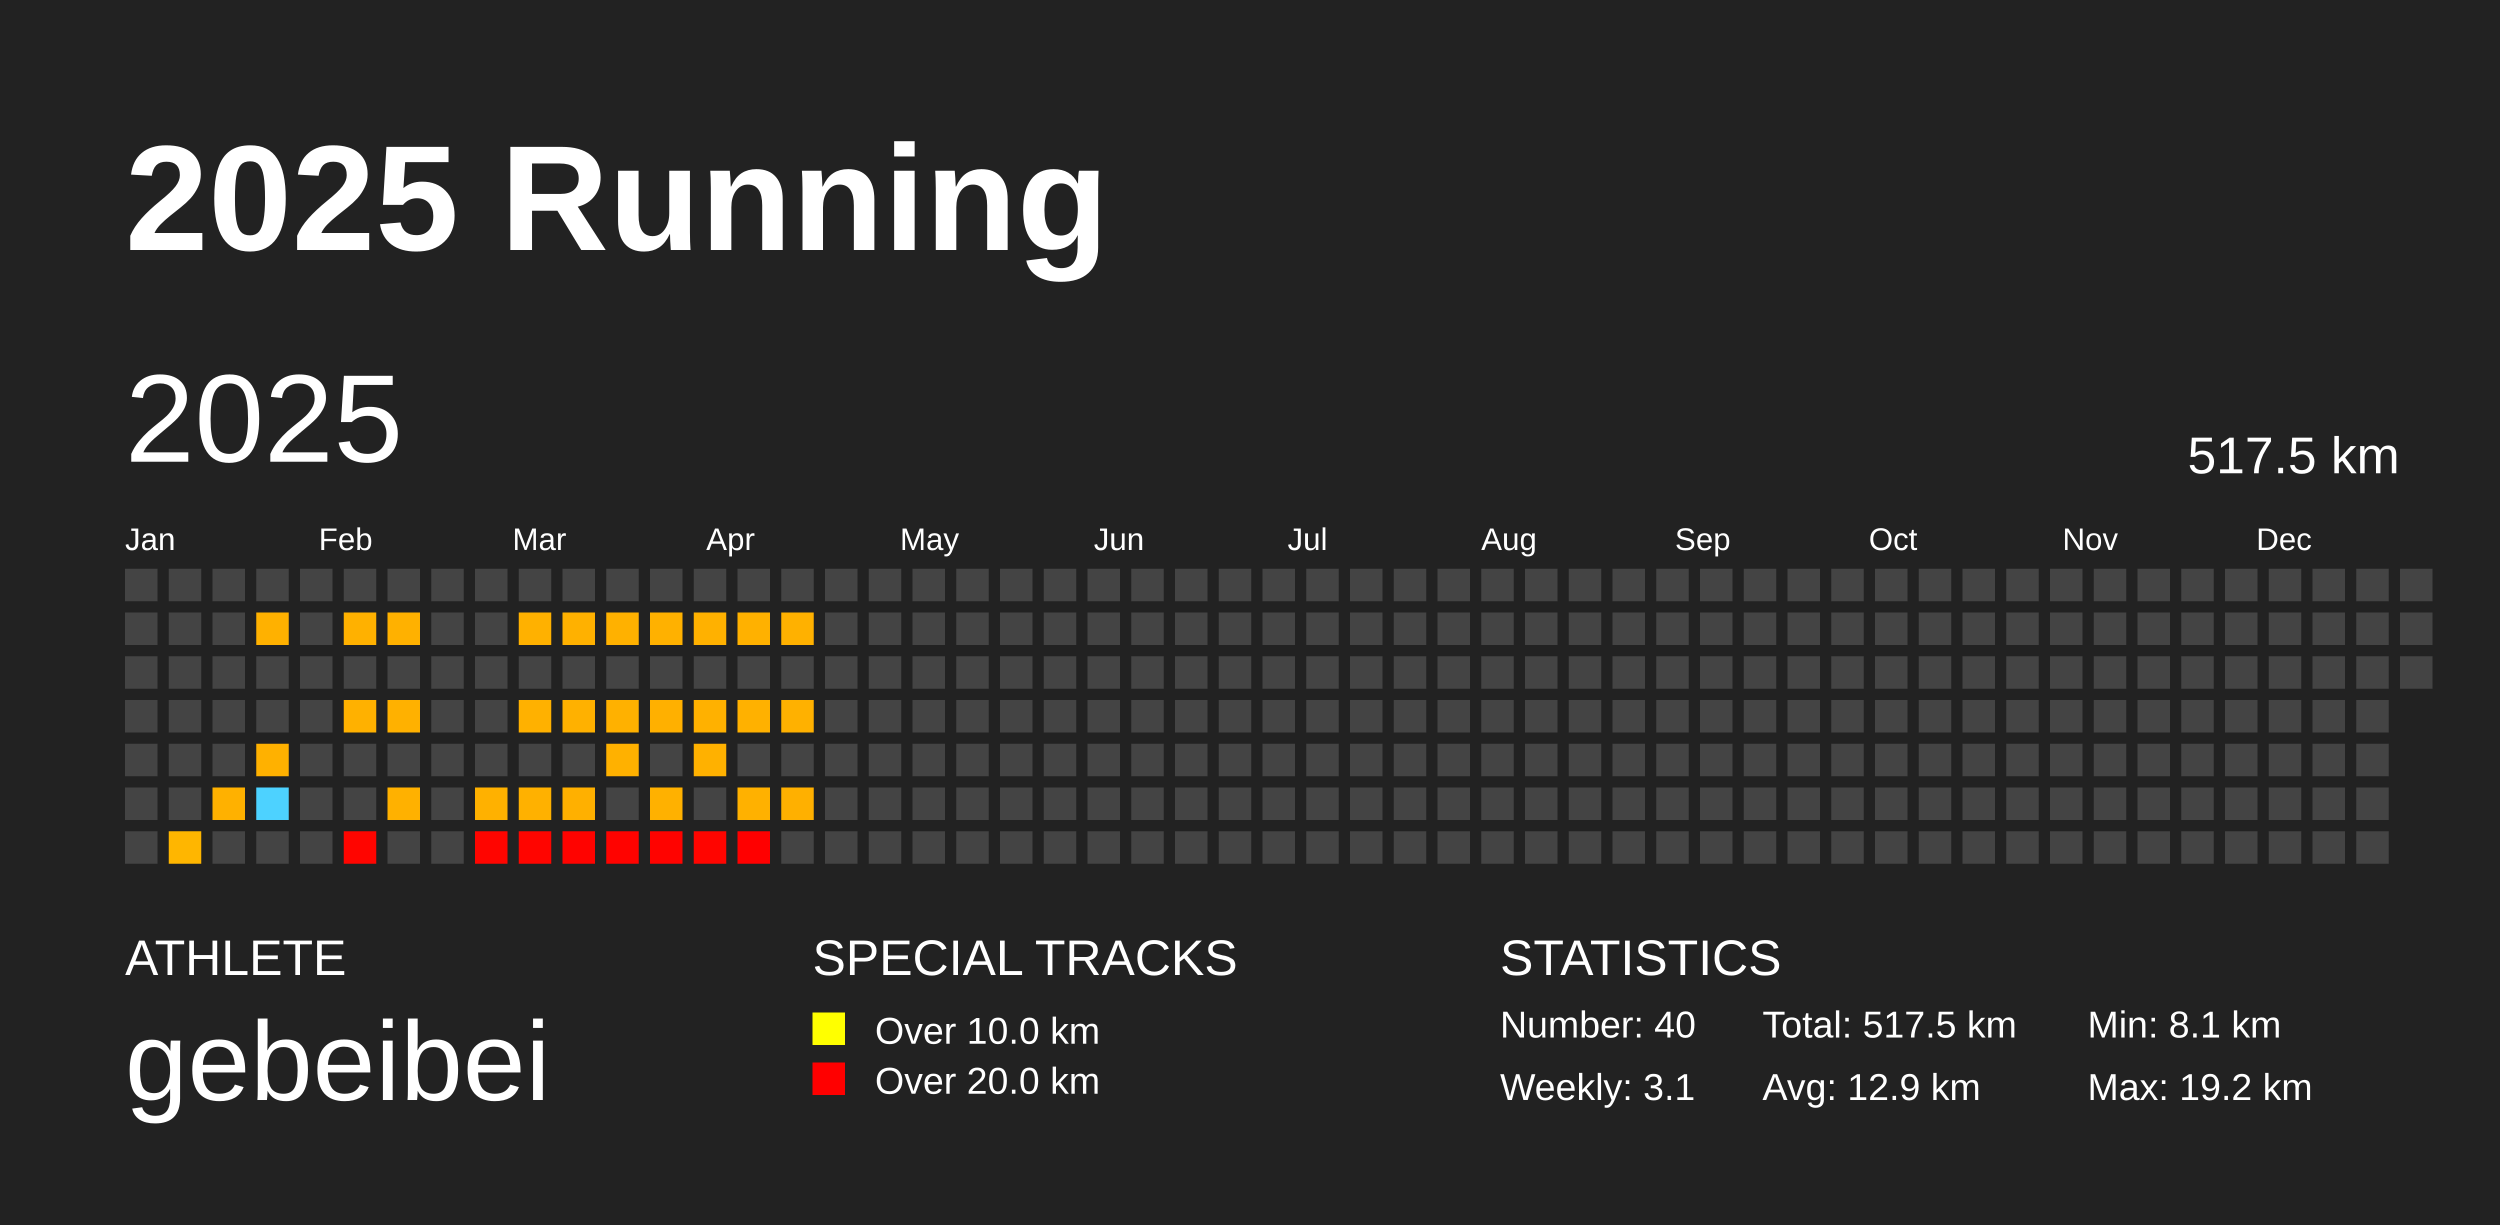
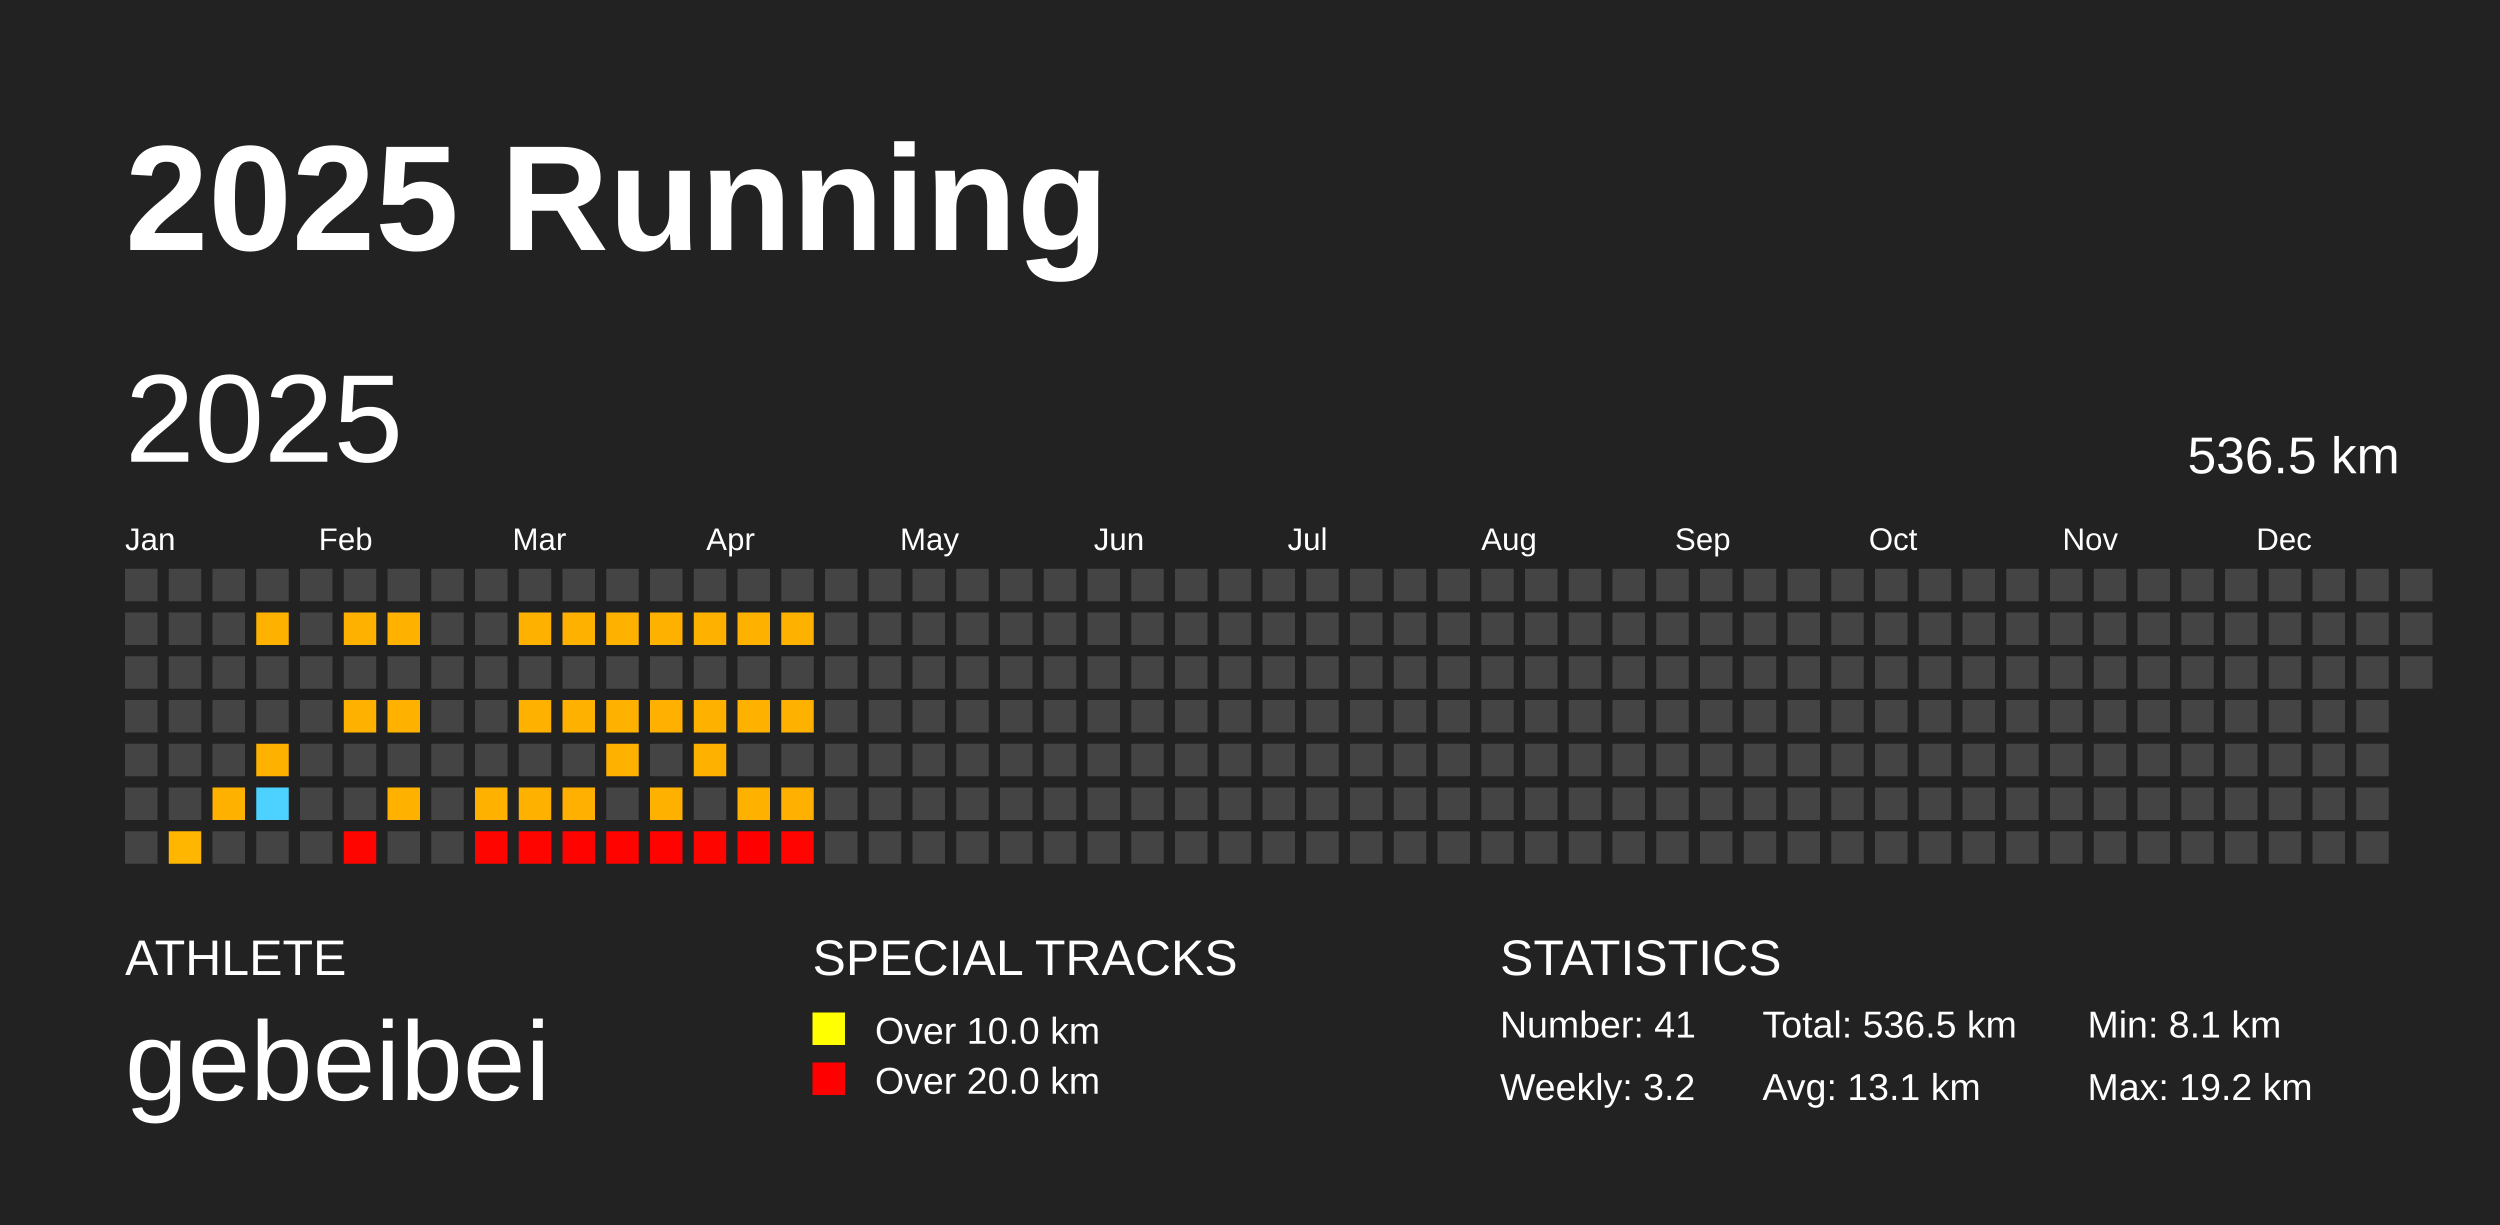
<svg xmlns="http://www.w3.org/2000/svg" baseProfile="full" height="98mm" version="1.1" viewBox="0,0,200,98" width="200mm">
  <defs />
  <rect fill="#222222" height="98" width="200" x="0" y="0" />
  <text fill="#FFFFFF" style="font-size:12px; font-family:Arial; font-weight:bold;" x="10" y="20">2025 Running</text>
  <text fill="#FFFFFF" style="font-size:4px; font-family:Arial" x="10" y="78">ATHLETE</text>
  <text fill="#FFFFFF" style="font-size:9px; font-family:Arial" x="10" y="88">gebeibei</text>
  <text fill="#FFFFFF" style="font-size:4px; font-family:Arial" x="65" y="78">SPECIAL TRACKS</text>
  <rect fill="yellow" height="2.6" width="2.6" x="65" y="81" />
  <text fill="#FFFFFF" style="font-size:3px; font-family:Arial" x="70" y="83.5">Over 10.0 km</text>
  <rect fill="red" height="2.6" width="2.6" x="65" y="85" />
  <text fill="#FFFFFF" style="font-size:3px; font-family:Arial" x="70" y="87.5">Over 20.0 km</text>
  <text fill="#FFFFFF" style="font-size:4px; font-family:Arial" x="120" y="78">STATISTICS</text>
-   <text fill="#FFFFFF" style="font-size:3px; font-family:Arial" x="120" y="83">Number: 40</text>
-   <text fill="#FFFFFF" style="font-size:3px; font-family:Arial" x="120" y="88">Weekly: 3.1</text>
-   <text fill="#FFFFFF" style="font-size:3px; font-family:Arial" x="141" y="83">Total: 517.5 km</text>
-   <text fill="#FFFFFF" style="font-size:3px; font-family:Arial" x="141" y="88">Avg: 12.9 km</text>
+   <text fill="#FFFFFF" style="font-size:3px; font-family:Arial" x="120" y="83">Number: 41</text>
+   <text fill="#FFFFFF" style="font-size:3px; font-family:Arial" x="120" y="88">Weekly: 3.2</text>
+   <text fill="#FFFFFF" style="font-size:3px; font-family:Arial" x="141" y="83">Total: 536.5 km</text>
+   <text fill="#FFFFFF" style="font-size:3px; font-family:Arial" x="141" y="88">Avg: 13.1 km</text>
  <text fill="#FFFFFF" style="font-size:3px; font-family:Arial" x="167" y="83">Min: 8.1 km</text>
  <text fill="#FFFFFF" style="font-size:3px; font-family:Arial" x="167" y="88">Max: 19.2 km</text>
  <text dominant-baseline="hanging" fill="#FFFFFF" style="font-size:10.0px; font-family:Arial;" x="10" y="30">2025</text>
-   <text dominant-baseline="hanging" fill="#FFFFFF" style="font-size:4.125px; font-family:Arial;" x="175" y="35">517.5 km</text>
+   <text dominant-baseline="hanging" fill="#FFFFFF" style="font-size:4.125px; font-family:Arial;" x="175" y="35">536.5 km</text>
  <text fill="#FFFFFF" style="font-size:2.5px; font-family:Arial" x="10.0" y="44">Jan</text>
  <text fill="#FFFFFF" style="font-size:2.5px; font-family:Arial" x="25.5" y="44">Feb</text>
  <text fill="#FFFFFF" style="font-size:2.5px; font-family:Arial" x="41.0" y="44">Mar</text>
  <text fill="#FFFFFF" style="font-size:2.5px; font-family:Arial" x="56.5" y="44">Apr</text>
  <text fill="#FFFFFF" style="font-size:2.5px; font-family:Arial" x="72.0" y="44">May</text>
  <text fill="#FFFFFF" style="font-size:2.5px; font-family:Arial" x="87.5" y="44">Jun</text>
  <text fill="#FFFFFF" style="font-size:2.5px; font-family:Arial" x="103.0" y="44">Jul</text>
  <text fill="#FFFFFF" style="font-size:2.5px; font-family:Arial" x="118.5" y="44">Aug</text>
  <text fill="#FFFFFF" style="font-size:2.5px; font-family:Arial" x="134.0" y="44">Sep</text>
  <text fill="#FFFFFF" style="font-size:2.5px; font-family:Arial" x="149.5" y="44">Oct</text>
  <text fill="#FFFFFF" style="font-size:2.5px; font-family:Arial" x="165.0" y="44">Nov</text>
  <text fill="#FFFFFF" style="font-size:2.5px; font-family:Arial" x="180.5" y="44">Dec</text>
  <rect fill="#444444" height="2.6" width="2.6" x="10.0" y="45.5" />
  <rect fill="#444444" height="2.6" width="2.6" x="10.0" y="49.0" />
  <rect fill="#444444" height="2.6" width="2.6" x="10.0" y="52.5" />
  <rect fill="#444444" height="2.6" width="2.6" x="10.0" y="56.0" />
  <rect fill="#444444" height="2.6" width="2.6" x="10.0" y="59.5" />
  <rect fill="#444444" height="2.6" width="2.6" x="10.0" y="63.0" />
  <rect fill="#444444" height="2.6" width="2.6" x="10.0" y="66.5" />
  <rect fill="#444444" height="2.6" width="2.6" x="13.5" y="45.5" />
  <rect fill="#444444" height="2.6" width="2.6" x="13.5" y="49.0" />
  <rect fill="#444444" height="2.6" width="2.6" x="13.5" y="52.5" />
  <rect fill="#444444" height="2.6" width="2.6" x="13.5" y="56.0" />
  <rect fill="#444444" height="2.6" width="2.6" x="13.5" y="59.5" />
  <rect fill="#444444" height="2.6" width="2.6" x="13.5" y="63.0" />
  <rect fill="#ffb600" height="2.6" width="2.6" x="13.5" y="66.5" />
  <rect fill="#444444" height="2.6" width="2.6" x="17.0" y="45.5" />
  <rect fill="#444444" height="2.6" width="2.6" x="17.0" y="49.0" />
  <rect fill="#444444" height="2.6" width="2.6" x="17.0" y="52.5" />
  <rect fill="#444444" height="2.6" width="2.6" x="17.0" y="56.0" />
  <rect fill="#444444" height="2.6" width="2.6" x="17.0" y="59.5" />
  <rect fill="#ffb100" height="2.6" width="2.6" x="17.0" y="63.0" />
  <rect fill="#444444" height="2.6" width="2.6" x="17.0" y="66.5" />
  <rect fill="#444444" height="2.6" width="2.6" x="20.5" y="45.5" />
  <rect fill="#ffb100" height="2.6" width="2.6" x="20.5" y="49.0" />
  <rect fill="#444444" height="2.6" width="2.6" x="20.5" y="52.5" />
  <rect fill="#444444" height="2.6" width="2.6" x="20.5" y="56.0" />
  <rect fill="#ffb100" height="2.6" width="2.6" x="20.5" y="59.5" />
  <rect fill="#4dd2ff" height="2.6" width="2.6" x="20.5" y="63.0" />
  <rect fill="#444444" height="2.6" width="2.6" x="20.5" y="66.5" />
  <rect fill="#444444" height="2.6" width="2.6" x="24.0" y="45.5" />
  <rect fill="#444444" height="2.6" width="2.6" x="24.0" y="49.0" />
  <rect fill="#444444" height="2.6" width="2.6" x="24.0" y="52.5" />
  <rect fill="#444444" height="2.6" width="2.6" x="24.0" y="56.0" />
  <rect fill="#444444" height="2.6" width="2.6" x="24.0" y="59.5" />
  <rect fill="#444444" height="2.6" width="2.6" x="24.0" y="63.0" />
  <rect fill="#444444" height="2.6" width="2.6" x="24.0" y="66.5" />
  <rect fill="#444444" height="2.6" width="2.6" x="27.5" y="45.5" />
  <rect fill="#ffb100" height="2.6" width="2.6" x="27.5" y="49.0" />
  <rect fill="#444444" height="2.6" width="2.6" x="27.5" y="52.5" />
  <rect fill="#ffb100" height="2.6" width="2.6" x="27.5" y="56.0" />
  <rect fill="#444444" height="2.6" width="2.6" x="27.5" y="59.5" />
  <rect fill="#444444" height="2.6" width="2.6" x="27.5" y="63.0" />
  <rect fill="#ff0500" height="2.6" width="2.6" x="27.5" y="66.5" />
  <rect fill="#444444" height="2.6" width="2.6" x="31.0" y="45.5" />
  <rect fill="#ffb100" height="2.6" width="2.6" x="31.0" y="49.0" />
  <rect fill="#444444" height="2.6" width="2.6" x="31.0" y="52.5" />
  <rect fill="#ffb100" height="2.6" width="2.6" x="31.0" y="56.0" />
  <rect fill="#444444" height="2.6" width="2.6" x="31.0" y="59.5" />
  <rect fill="#ffb100" height="2.6" width="2.6" x="31.0" y="63.0" />
  <rect fill="#444444" height="2.6" width="2.6" x="31.0" y="66.5" />
  <rect fill="#444444" height="2.6" width="2.6" x="34.5" y="45.5" />
  <rect fill="#444444" height="2.6" width="2.6" x="34.5" y="49.0" />
  <rect fill="#444444" height="2.6" width="2.6" x="34.5" y="52.5" />
  <rect fill="#444444" height="2.6" width="2.6" x="34.5" y="56.0" />
  <rect fill="#444444" height="2.6" width="2.6" x="34.5" y="59.5" />
  <rect fill="#444444" height="2.6" width="2.6" x="34.5" y="63.0" />
  <rect fill="#444444" height="2.6" width="2.6" x="34.5" y="66.5" />
  <rect fill="#444444" height="2.6" width="2.6" x="38.0" y="45.5" />
  <rect fill="#444444" height="2.6" width="2.6" x="38.0" y="49.0" />
  <rect fill="#444444" height="2.6" width="2.6" x="38.0" y="52.5" />
  <rect fill="#444444" height="2.6" width="2.6" x="38.0" y="56.0" />
  <rect fill="#444444" height="2.6" width="2.6" x="38.0" y="59.5" />
  <rect fill="#ffb100" height="2.6" width="2.6" x="38.0" y="63.0" />
  <rect fill="#ff0500" height="2.6" width="2.6" x="38.0" y="66.5" />
  <rect fill="#444444" height="2.6" width="2.6" x="41.5" y="45.5" />
  <rect fill="#ffb100" height="2.6" width="2.6" x="41.5" y="49.0" />
  <rect fill="#444444" height="2.6" width="2.6" x="41.5" y="52.5" />
  <rect fill="#ffb100" height="2.6" width="2.6" x="41.5" y="56.0" />
  <rect fill="#444444" height="2.6" width="2.6" x="41.5" y="59.5" />
  <rect fill="#ffb100" height="2.6" width="2.6" x="41.5" y="63.0" />
  <rect fill="#ff0500" height="2.6" width="2.6" x="41.5" y="66.5" />
  <rect fill="#444444" height="2.6" width="2.6" x="45.0" y="45.5" />
  <rect fill="#ffb100" height="2.6" width="2.6" x="45.0" y="49.0" />
  <rect fill="#444444" height="2.6" width="2.6" x="45.0" y="52.5" />
  <rect fill="#ffb100" height="2.6" width="2.6" x="45.0" y="56.0" />
  <rect fill="#444444" height="2.6" width="2.6" x="45.0" y="59.5" />
  <rect fill="#ffb000" height="2.6" width="2.6" x="45.0" y="63.0" />
  <rect fill="#ff0300" height="2.6" width="2.6" x="45.0" y="66.5" />
  <rect fill="#444444" height="2.6" width="2.6" x="48.5" y="45.5" />
  <rect fill="#ffb100" height="2.6" width="2.6" x="48.5" y="49.0" />
  <rect fill="#444444" height="2.6" width="2.6" x="48.5" y="52.5" />
  <rect fill="#ffb100" height="2.6" width="2.6" x="48.5" y="56.0" />
  <rect fill="#ffb100" height="2.6" width="2.6" x="48.5" y="59.5" />
  <rect fill="#444444" height="2.6" width="2.6" x="48.5" y="63.0" />
  <rect fill="#ff0300" height="2.6" width="2.6" x="48.5" y="66.5" />
  <rect fill="#444444" height="2.6" width="2.6" x="52.0" y="45.5" />
  <rect fill="#ffb100" height="2.6" width="2.6" x="52.0" y="49.0" />
  <rect fill="#444444" height="2.6" width="2.6" x="52.0" y="52.5" />
  <rect fill="#ffb000" height="2.6" width="2.6" x="52.0" y="56.0" />
  <rect fill="#444444" height="2.6" width="2.6" x="52.0" y="59.5" />
  <rect fill="#ffb100" height="2.6" width="2.6" x="52.0" y="63.0" />
  <rect fill="#ff0300" height="2.6" width="2.6" x="52.0" y="66.5" />
  <rect fill="#444444" height="2.6" width="2.6" x="55.5" y="45.5" />
  <rect fill="#ffb100" height="2.6" width="2.6" x="55.5" y="49.0" />
  <rect fill="#444444" height="2.6" width="2.6" x="55.5" y="52.5" />
  <rect fill="#ffb100" height="2.6" width="2.6" x="55.5" y="56.0" />
  <rect fill="#ffb100" height="2.6" width="2.6" x="55.5" y="59.5" />
  <rect fill="#444444" height="2.6" width="2.6" x="55.5" y="63.0" />
  <rect fill="#ff0500" height="2.6" width="2.6" x="55.5" y="66.5" />
  <rect fill="#444444" height="2.6" width="2.6" x="59.0" y="45.5" />
  <rect fill="#ffb100" height="2.6" width="2.6" x="59.0" y="49.0" />
  <rect fill="#444444" height="2.6" width="2.6" x="59.0" y="52.5" />
  <rect fill="#ffb100" height="2.6" width="2.6" x="59.0" y="56.0" />
  <rect fill="#444444" height="2.6" width="2.6" x="59.0" y="59.5" />
  <rect fill="#ffb100" height="2.6" width="2.6" x="59.0" y="63.0" />
  <rect fill="#ff0000" height="2.6" width="2.6" x="59.0" y="66.5" />
  <rect fill="#444444" height="2.6" width="2.6" x="62.5" y="45.5" />
  <rect fill="#ffb100" height="2.6" width="2.6" x="62.5" y="49.0" />
  <rect fill="#444444" height="2.6" width="2.6" x="62.5" y="52.5" />
  <rect fill="#ffb100" height="2.6" width="2.6" x="62.5" y="56.0" />
  <rect fill="#444444" height="2.6" width="2.6" x="62.5" y="59.5" />
  <rect fill="#ffb000" height="2.6" width="2.6" x="62.5" y="63.0" />
-   <rect fill="#444444" height="2.6" width="2.6" x="62.5" y="66.5" />
+   <rect fill="#ff0400" height="2.6" width="2.6" x="62.5" y="66.5" />
  <rect fill="#444444" height="2.6" width="2.6" x="66.0" y="45.5" />
  <rect fill="#444444" height="2.6" width="2.6" x="66.0" y="49.0" />
  <rect fill="#444444" height="2.6" width="2.6" x="66.0" y="52.5" />
  <rect fill="#444444" height="2.6" width="2.6" x="66.0" y="56.0" />
  <rect fill="#444444" height="2.6" width="2.6" x="66.0" y="59.5" />
  <rect fill="#444444" height="2.6" width="2.6" x="66.0" y="63.0" />
  <rect fill="#444444" height="2.6" width="2.6" x="66.0" y="66.5" />
  <rect fill="#444444" height="2.6" width="2.6" x="69.5" y="45.5" />
  <rect fill="#444444" height="2.6" width="2.6" x="69.5" y="49.0" />
  <rect fill="#444444" height="2.6" width="2.6" x="69.5" y="52.5" />
  <rect fill="#444444" height="2.6" width="2.6" x="69.5" y="56.0" />
  <rect fill="#444444" height="2.6" width="2.6" x="69.5" y="59.5" />
  <rect fill="#444444" height="2.6" width="2.6" x="69.5" y="63.0" />
  <rect fill="#444444" height="2.6" width="2.6" x="69.5" y="66.5" />
  <rect fill="#444444" height="2.6" width="2.6" x="73.0" y="45.5" />
  <rect fill="#444444" height="2.6" width="2.6" x="73.0" y="49.0" />
  <rect fill="#444444" height="2.6" width="2.6" x="73.0" y="52.5" />
  <rect fill="#444444" height="2.6" width="2.6" x="73.0" y="56.0" />
  <rect fill="#444444" height="2.6" width="2.6" x="73.0" y="59.5" />
  <rect fill="#444444" height="2.6" width="2.6" x="73.0" y="63.0" />
  <rect fill="#444444" height="2.6" width="2.6" x="73.0" y="66.5" />
  <rect fill="#444444" height="2.6" width="2.6" x="76.5" y="45.5" />
  <rect fill="#444444" height="2.6" width="2.6" x="76.5" y="49.0" />
  <rect fill="#444444" height="2.6" width="2.6" x="76.5" y="52.5" />
  <rect fill="#444444" height="2.6" width="2.6" x="76.5" y="56.0" />
  <rect fill="#444444" height="2.6" width="2.6" x="76.5" y="59.5" />
  <rect fill="#444444" height="2.6" width="2.6" x="76.5" y="63.0" />
  <rect fill="#444444" height="2.6" width="2.6" x="76.5" y="66.5" />
  <rect fill="#444444" height="2.6" width="2.6" x="80.0" y="45.5" />
  <rect fill="#444444" height="2.6" width="2.6" x="80.0" y="49.0" />
  <rect fill="#444444" height="2.6" width="2.6" x="80.0" y="52.5" />
  <rect fill="#444444" height="2.6" width="2.6" x="80.0" y="56.0" />
  <rect fill="#444444" height="2.6" width="2.6" x="80.0" y="59.5" />
  <rect fill="#444444" height="2.6" width="2.6" x="80.0" y="63.0" />
  <rect fill="#444444" height="2.6" width="2.6" x="80.0" y="66.5" />
  <rect fill="#444444" height="2.6" width="2.6" x="83.5" y="45.5" />
  <rect fill="#444444" height="2.6" width="2.6" x="83.5" y="49.0" />
  <rect fill="#444444" height="2.6" width="2.6" x="83.5" y="52.5" />
  <rect fill="#444444" height="2.6" width="2.6" x="83.5" y="56.0" />
  <rect fill="#444444" height="2.6" width="2.6" x="83.5" y="59.5" />
  <rect fill="#444444" height="2.6" width="2.6" x="83.5" y="63.0" />
  <rect fill="#444444" height="2.6" width="2.6" x="83.5" y="66.5" />
  <rect fill="#444444" height="2.6" width="2.6" x="87.0" y="45.5" />
  <rect fill="#444444" height="2.6" width="2.6" x="87.0" y="49.0" />
  <rect fill="#444444" height="2.6" width="2.6" x="87.0" y="52.5" />
  <rect fill="#444444" height="2.6" width="2.6" x="87.0" y="56.0" />
  <rect fill="#444444" height="2.6" width="2.6" x="87.0" y="59.5" />
  <rect fill="#444444" height="2.6" width="2.6" x="87.0" y="63.0" />
  <rect fill="#444444" height="2.6" width="2.6" x="87.0" y="66.5" />
  <rect fill="#444444" height="2.6" width="2.6" x="90.5" y="45.5" />
  <rect fill="#444444" height="2.6" width="2.6" x="90.5" y="49.0" />
  <rect fill="#444444" height="2.6" width="2.6" x="90.5" y="52.5" />
  <rect fill="#444444" height="2.6" width="2.6" x="90.5" y="56.0" />
  <rect fill="#444444" height="2.6" width="2.6" x="90.5" y="59.5" />
  <rect fill="#444444" height="2.6" width="2.6" x="90.5" y="63.0" />
  <rect fill="#444444" height="2.6" width="2.6" x="90.5" y="66.5" />
  <rect fill="#444444" height="2.6" width="2.6" x="94.0" y="45.5" />
  <rect fill="#444444" height="2.6" width="2.6" x="94.0" y="49.0" />
  <rect fill="#444444" height="2.6" width="2.6" x="94.0" y="52.5" />
  <rect fill="#444444" height="2.6" width="2.6" x="94.0" y="56.0" />
  <rect fill="#444444" height="2.6" width="2.6" x="94.0" y="59.5" />
  <rect fill="#444444" height="2.6" width="2.6" x="94.0" y="63.0" />
  <rect fill="#444444" height="2.6" width="2.6" x="94.0" y="66.5" />
  <rect fill="#444444" height="2.6" width="2.6" x="97.5" y="45.5" />
  <rect fill="#444444" height="2.6" width="2.6" x="97.5" y="49.0" />
  <rect fill="#444444" height="2.6" width="2.6" x="97.5" y="52.5" />
  <rect fill="#444444" height="2.6" width="2.6" x="97.5" y="56.0" />
  <rect fill="#444444" height="2.6" width="2.6" x="97.5" y="59.5" />
  <rect fill="#444444" height="2.6" width="2.6" x="97.5" y="63.0" />
  <rect fill="#444444" height="2.6" width="2.6" x="97.5" y="66.5" />
  <rect fill="#444444" height="2.6" width="2.6" x="101.0" y="45.5" />
  <rect fill="#444444" height="2.6" width="2.6" x="101.0" y="49.0" />
  <rect fill="#444444" height="2.6" width="2.6" x="101.0" y="52.5" />
  <rect fill="#444444" height="2.6" width="2.6" x="101.0" y="56.0" />
  <rect fill="#444444" height="2.6" width="2.6" x="101.0" y="59.5" />
  <rect fill="#444444" height="2.6" width="2.6" x="101.0" y="63.0" />
  <rect fill="#444444" height="2.6" width="2.6" x="101.0" y="66.5" />
  <rect fill="#444444" height="2.6" width="2.6" x="104.5" y="45.5" />
  <rect fill="#444444" height="2.6" width="2.6" x="104.5" y="49.0" />
  <rect fill="#444444" height="2.6" width="2.6" x="104.5" y="52.5" />
  <rect fill="#444444" height="2.6" width="2.6" x="104.5" y="56.0" />
  <rect fill="#444444" height="2.6" width="2.6" x="104.5" y="59.5" />
  <rect fill="#444444" height="2.6" width="2.6" x="104.5" y="63.0" />
  <rect fill="#444444" height="2.6" width="2.6" x="104.5" y="66.5" />
  <rect fill="#444444" height="2.6" width="2.6" x="108.0" y="45.5" />
  <rect fill="#444444" height="2.6" width="2.6" x="108.0" y="49.0" />
  <rect fill="#444444" height="2.6" width="2.6" x="108.0" y="52.5" />
  <rect fill="#444444" height="2.6" width="2.6" x="108.0" y="56.0" />
  <rect fill="#444444" height="2.6" width="2.6" x="108.0" y="59.5" />
  <rect fill="#444444" height="2.6" width="2.6" x="108.0" y="63.0" />
  <rect fill="#444444" height="2.6" width="2.6" x="108.0" y="66.5" />
  <rect fill="#444444" height="2.6" width="2.6" x="111.5" y="45.5" />
  <rect fill="#444444" height="2.6" width="2.6" x="111.5" y="49.0" />
  <rect fill="#444444" height="2.6" width="2.6" x="111.5" y="52.5" />
  <rect fill="#444444" height="2.6" width="2.6" x="111.5" y="56.0" />
  <rect fill="#444444" height="2.6" width="2.6" x="111.5" y="59.5" />
  <rect fill="#444444" height="2.6" width="2.6" x="111.5" y="63.0" />
  <rect fill="#444444" height="2.6" width="2.6" x="111.5" y="66.5" />
  <rect fill="#444444" height="2.6" width="2.6" x="115.0" y="45.5" />
  <rect fill="#444444" height="2.6" width="2.6" x="115.0" y="49.0" />
  <rect fill="#444444" height="2.6" width="2.6" x="115.0" y="52.5" />
  <rect fill="#444444" height="2.6" width="2.6" x="115.0" y="56.0" />
  <rect fill="#444444" height="2.6" width="2.6" x="115.0" y="59.5" />
  <rect fill="#444444" height="2.6" width="2.6" x="115.0" y="63.0" />
  <rect fill="#444444" height="2.6" width="2.6" x="115.0" y="66.5" />
  <rect fill="#444444" height="2.6" width="2.6" x="118.5" y="45.5" />
  <rect fill="#444444" height="2.6" width="2.6" x="118.5" y="49.0" />
  <rect fill="#444444" height="2.6" width="2.6" x="118.5" y="52.5" />
  <rect fill="#444444" height="2.6" width="2.6" x="118.5" y="56.0" />
  <rect fill="#444444" height="2.6" width="2.6" x="118.5" y="59.5" />
  <rect fill="#444444" height="2.6" width="2.6" x="118.5" y="63.0" />
  <rect fill="#444444" height="2.6" width="2.6" x="118.5" y="66.5" />
  <rect fill="#444444" height="2.6" width="2.6" x="122.0" y="45.5" />
  <rect fill="#444444" height="2.6" width="2.6" x="122.0" y="49.0" />
  <rect fill="#444444" height="2.6" width="2.6" x="122.0" y="52.5" />
  <rect fill="#444444" height="2.6" width="2.6" x="122.0" y="56.0" />
  <rect fill="#444444" height="2.6" width="2.6" x="122.0" y="59.5" />
  <rect fill="#444444" height="2.6" width="2.6" x="122.0" y="63.0" />
  <rect fill="#444444" height="2.6" width="2.6" x="122.0" y="66.5" />
  <rect fill="#444444" height="2.6" width="2.6" x="125.5" y="45.5" />
  <rect fill="#444444" height="2.6" width="2.6" x="125.5" y="49.0" />
  <rect fill="#444444" height="2.6" width="2.6" x="125.5" y="52.5" />
  <rect fill="#444444" height="2.6" width="2.6" x="125.5" y="56.0" />
  <rect fill="#444444" height="2.6" width="2.6" x="125.5" y="59.5" />
  <rect fill="#444444" height="2.6" width="2.6" x="125.5" y="63.0" />
  <rect fill="#444444" height="2.6" width="2.6" x="125.5" y="66.5" />
  <rect fill="#444444" height="2.6" width="2.6" x="129.0" y="45.5" />
  <rect fill="#444444" height="2.6" width="2.6" x="129.0" y="49.0" />
  <rect fill="#444444" height="2.6" width="2.6" x="129.0" y="52.5" />
  <rect fill="#444444" height="2.6" width="2.6" x="129.0" y="56.0" />
  <rect fill="#444444" height="2.6" width="2.6" x="129.0" y="59.5" />
  <rect fill="#444444" height="2.6" width="2.6" x="129.0" y="63.0" />
  <rect fill="#444444" height="2.6" width="2.6" x="129.0" y="66.5" />
  <rect fill="#444444" height="2.6" width="2.6" x="132.5" y="45.5" />
  <rect fill="#444444" height="2.6" width="2.6" x="132.5" y="49.0" />
  <rect fill="#444444" height="2.6" width="2.6" x="132.5" y="52.5" />
  <rect fill="#444444" height="2.6" width="2.6" x="132.5" y="56.0" />
  <rect fill="#444444" height="2.6" width="2.6" x="132.5" y="59.5" />
  <rect fill="#444444" height="2.6" width="2.6" x="132.5" y="63.0" />
  <rect fill="#444444" height="2.6" width="2.6" x="132.5" y="66.5" />
  <rect fill="#444444" height="2.6" width="2.6" x="136.0" y="45.5" />
  <rect fill="#444444" height="2.6" width="2.6" x="136.0" y="49.0" />
  <rect fill="#444444" height="2.6" width="2.6" x="136.0" y="52.5" />
  <rect fill="#444444" height="2.6" width="2.6" x="136.0" y="56.0" />
  <rect fill="#444444" height="2.6" width="2.6" x="136.0" y="59.5" />
  <rect fill="#444444" height="2.6" width="2.6" x="136.0" y="63.0" />
  <rect fill="#444444" height="2.6" width="2.6" x="136.0" y="66.5" />
  <rect fill="#444444" height="2.6" width="2.6" x="139.5" y="45.5" />
  <rect fill="#444444" height="2.6" width="2.6" x="139.5" y="49.0" />
  <rect fill="#444444" height="2.6" width="2.6" x="139.5" y="52.5" />
  <rect fill="#444444" height="2.6" width="2.6" x="139.5" y="56.0" />
  <rect fill="#444444" height="2.6" width="2.6" x="139.5" y="59.5" />
  <rect fill="#444444" height="2.6" width="2.6" x="139.5" y="63.0" />
  <rect fill="#444444" height="2.6" width="2.6" x="139.5" y="66.5" />
  <rect fill="#444444" height="2.6" width="2.6" x="143.0" y="45.5" />
  <rect fill="#444444" height="2.6" width="2.6" x="143.0" y="49.0" />
  <rect fill="#444444" height="2.6" width="2.6" x="143.0" y="52.5" />
  <rect fill="#444444" height="2.6" width="2.6" x="143.0" y="56.0" />
  <rect fill="#444444" height="2.6" width="2.6" x="143.0" y="59.5" />
  <rect fill="#444444" height="2.6" width="2.6" x="143.0" y="63.0" />
  <rect fill="#444444" height="2.6" width="2.6" x="143.0" y="66.5" />
  <rect fill="#444444" height="2.6" width="2.6" x="146.5" y="45.5" />
  <rect fill="#444444" height="2.6" width="2.6" x="146.5" y="49.0" />
  <rect fill="#444444" height="2.6" width="2.6" x="146.5" y="52.5" />
  <rect fill="#444444" height="2.6" width="2.6" x="146.5" y="56.0" />
  <rect fill="#444444" height="2.6" width="2.6" x="146.5" y="59.5" />
  <rect fill="#444444" height="2.6" width="2.6" x="146.5" y="63.0" />
  <rect fill="#444444" height="2.6" width="2.6" x="146.5" y="66.5" />
  <rect fill="#444444" height="2.6" width="2.6" x="150.0" y="45.5" />
  <rect fill="#444444" height="2.6" width="2.6" x="150.0" y="49.0" />
  <rect fill="#444444" height="2.6" width="2.6" x="150.0" y="52.5" />
  <rect fill="#444444" height="2.6" width="2.6" x="150.0" y="56.0" />
  <rect fill="#444444" height="2.6" width="2.6" x="150.0" y="59.5" />
  <rect fill="#444444" height="2.6" width="2.6" x="150.0" y="63.0" />
  <rect fill="#444444" height="2.6" width="2.6" x="150.0" y="66.5" />
  <rect fill="#444444" height="2.6" width="2.6" x="153.5" y="45.5" />
  <rect fill="#444444" height="2.6" width="2.6" x="153.5" y="49.0" />
  <rect fill="#444444" height="2.6" width="2.6" x="153.5" y="52.5" />
  <rect fill="#444444" height="2.6" width="2.6" x="153.5" y="56.0" />
  <rect fill="#444444" height="2.6" width="2.6" x="153.5" y="59.5" />
  <rect fill="#444444" height="2.6" width="2.6" x="153.5" y="63.0" />
  <rect fill="#444444" height="2.6" width="2.6" x="153.5" y="66.5" />
  <rect fill="#444444" height="2.6" width="2.6" x="157.0" y="45.5" />
  <rect fill="#444444" height="2.6" width="2.6" x="157.0" y="49.0" />
  <rect fill="#444444" height="2.6" width="2.6" x="157.0" y="52.5" />
  <rect fill="#444444" height="2.6" width="2.6" x="157.0" y="56.0" />
  <rect fill="#444444" height="2.6" width="2.6" x="157.0" y="59.5" />
  <rect fill="#444444" height="2.6" width="2.6" x="157.0" y="63.0" />
  <rect fill="#444444" height="2.6" width="2.6" x="157.0" y="66.5" />
  <rect fill="#444444" height="2.6" width="2.6" x="160.5" y="45.5" />
  <rect fill="#444444" height="2.6" width="2.6" x="160.5" y="49.0" />
  <rect fill="#444444" height="2.6" width="2.6" x="160.5" y="52.5" />
  <rect fill="#444444" height="2.6" width="2.6" x="160.5" y="56.0" />
  <rect fill="#444444" height="2.6" width="2.6" x="160.5" y="59.5" />
  <rect fill="#444444" height="2.6" width="2.6" x="160.5" y="63.0" />
  <rect fill="#444444" height="2.6" width="2.6" x="160.5" y="66.5" />
  <rect fill="#444444" height="2.6" width="2.6" x="164.0" y="45.5" />
  <rect fill="#444444" height="2.6" width="2.6" x="164.0" y="49.0" />
  <rect fill="#444444" height="2.6" width="2.6" x="164.0" y="52.5" />
  <rect fill="#444444" height="2.6" width="2.6" x="164.0" y="56.0" />
  <rect fill="#444444" height="2.6" width="2.6" x="164.0" y="59.5" />
  <rect fill="#444444" height="2.6" width="2.6" x="164.0" y="63.0" />
  <rect fill="#444444" height="2.6" width="2.6" x="164.0" y="66.5" />
  <rect fill="#444444" height="2.6" width="2.6" x="167.5" y="45.5" />
  <rect fill="#444444" height="2.6" width="2.6" x="167.5" y="49.0" />
  <rect fill="#444444" height="2.6" width="2.6" x="167.5" y="52.5" />
  <rect fill="#444444" height="2.6" width="2.6" x="167.5" y="56.0" />
  <rect fill="#444444" height="2.6" width="2.6" x="167.5" y="59.5" />
  <rect fill="#444444" height="2.6" width="2.6" x="167.5" y="63.0" />
  <rect fill="#444444" height="2.6" width="2.6" x="167.5" y="66.5" />
  <rect fill="#444444" height="2.6" width="2.6" x="171.0" y="45.5" />
  <rect fill="#444444" height="2.6" width="2.6" x="171.0" y="49.0" />
  <rect fill="#444444" height="2.6" width="2.6" x="171.0" y="52.5" />
  <rect fill="#444444" height="2.6" width="2.6" x="171.0" y="56.0" />
  <rect fill="#444444" height="2.6" width="2.6" x="171.0" y="59.5" />
  <rect fill="#444444" height="2.6" width="2.6" x="171.0" y="63.0" />
  <rect fill="#444444" height="2.6" width="2.6" x="171.0" y="66.5" />
  <rect fill="#444444" height="2.6" width="2.6" x="174.5" y="45.5" />
  <rect fill="#444444" height="2.6" width="2.6" x="174.5" y="49.0" />
  <rect fill="#444444" height="2.6" width="2.6" x="174.5" y="52.5" />
  <rect fill="#444444" height="2.6" width="2.6" x="174.5" y="56.0" />
  <rect fill="#444444" height="2.6" width="2.6" x="174.5" y="59.5" />
  <rect fill="#444444" height="2.6" width="2.6" x="174.5" y="63.0" />
  <rect fill="#444444" height="2.6" width="2.6" x="174.5" y="66.5" />
  <rect fill="#444444" height="2.6" width="2.6" x="178.0" y="45.5" />
  <rect fill="#444444" height="2.6" width="2.6" x="178.0" y="49.0" />
  <rect fill="#444444" height="2.6" width="2.6" x="178.0" y="52.5" />
  <rect fill="#444444" height="2.6" width="2.6" x="178.0" y="56.0" />
  <rect fill="#444444" height="2.6" width="2.6" x="178.0" y="59.5" />
  <rect fill="#444444" height="2.6" width="2.6" x="178.0" y="63.0" />
  <rect fill="#444444" height="2.6" width="2.6" x="178.0" y="66.5" />
  <rect fill="#444444" height="2.6" width="2.6" x="181.5" y="45.5" />
  <rect fill="#444444" height="2.6" width="2.6" x="181.5" y="49.0" />
  <rect fill="#444444" height="2.6" width="2.6" x="181.5" y="52.5" />
  <rect fill="#444444" height="2.6" width="2.6" x="181.5" y="56.0" />
  <rect fill="#444444" height="2.6" width="2.6" x="181.5" y="59.5" />
  <rect fill="#444444" height="2.6" width="2.6" x="181.5" y="63.0" />
  <rect fill="#444444" height="2.6" width="2.6" x="181.5" y="66.5" />
  <rect fill="#444444" height="2.6" width="2.6" x="185.0" y="45.5" />
  <rect fill="#444444" height="2.6" width="2.6" x="185.0" y="49.0" />
  <rect fill="#444444" height="2.6" width="2.6" x="185.0" y="52.5" />
  <rect fill="#444444" height="2.6" width="2.6" x="185.0" y="56.0" />
  <rect fill="#444444" height="2.6" width="2.6" x="185.0" y="59.5" />
  <rect fill="#444444" height="2.6" width="2.6" x="185.0" y="63.0" />
  <rect fill="#444444" height="2.6" width="2.6" x="185.0" y="66.5" />
  <rect fill="#444444" height="2.6" width="2.6" x="188.5" y="45.5" />
  <rect fill="#444444" height="2.6" width="2.6" x="188.5" y="49.0" />
  <rect fill="#444444" height="2.6" width="2.6" x="188.5" y="52.5" />
  <rect fill="#444444" height="2.6" width="2.6" x="188.5" y="56.0" />
  <rect fill="#444444" height="2.6" width="2.6" x="188.5" y="59.5" />
  <rect fill="#444444" height="2.6" width="2.6" x="188.5" y="63.0" />
  <rect fill="#444444" height="2.6" width="2.6" x="188.5" y="66.5" />
  <rect fill="#444444" height="2.6" width="2.6" x="192.0" y="45.5" />
  <rect fill="#444444" height="2.6" width="2.6" x="192.0" y="49.0" />
  <rect fill="#444444" height="2.6" width="2.6" x="192.0" y="52.5" />
</svg>
